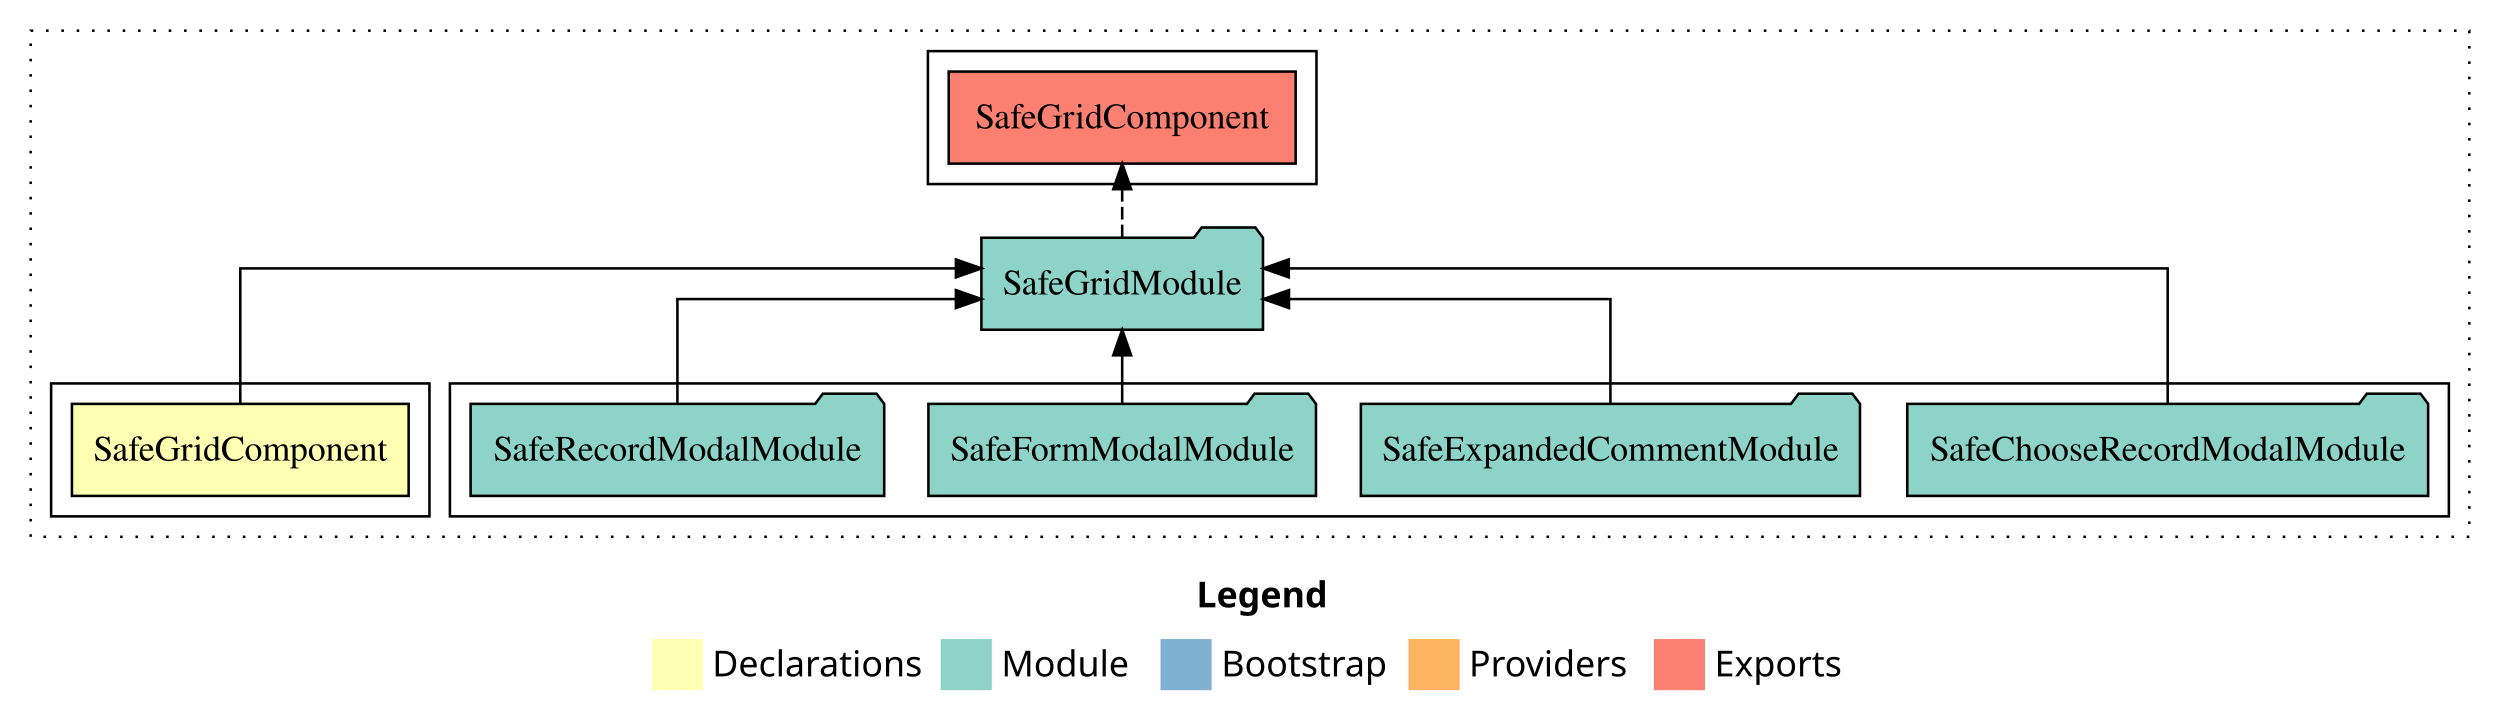
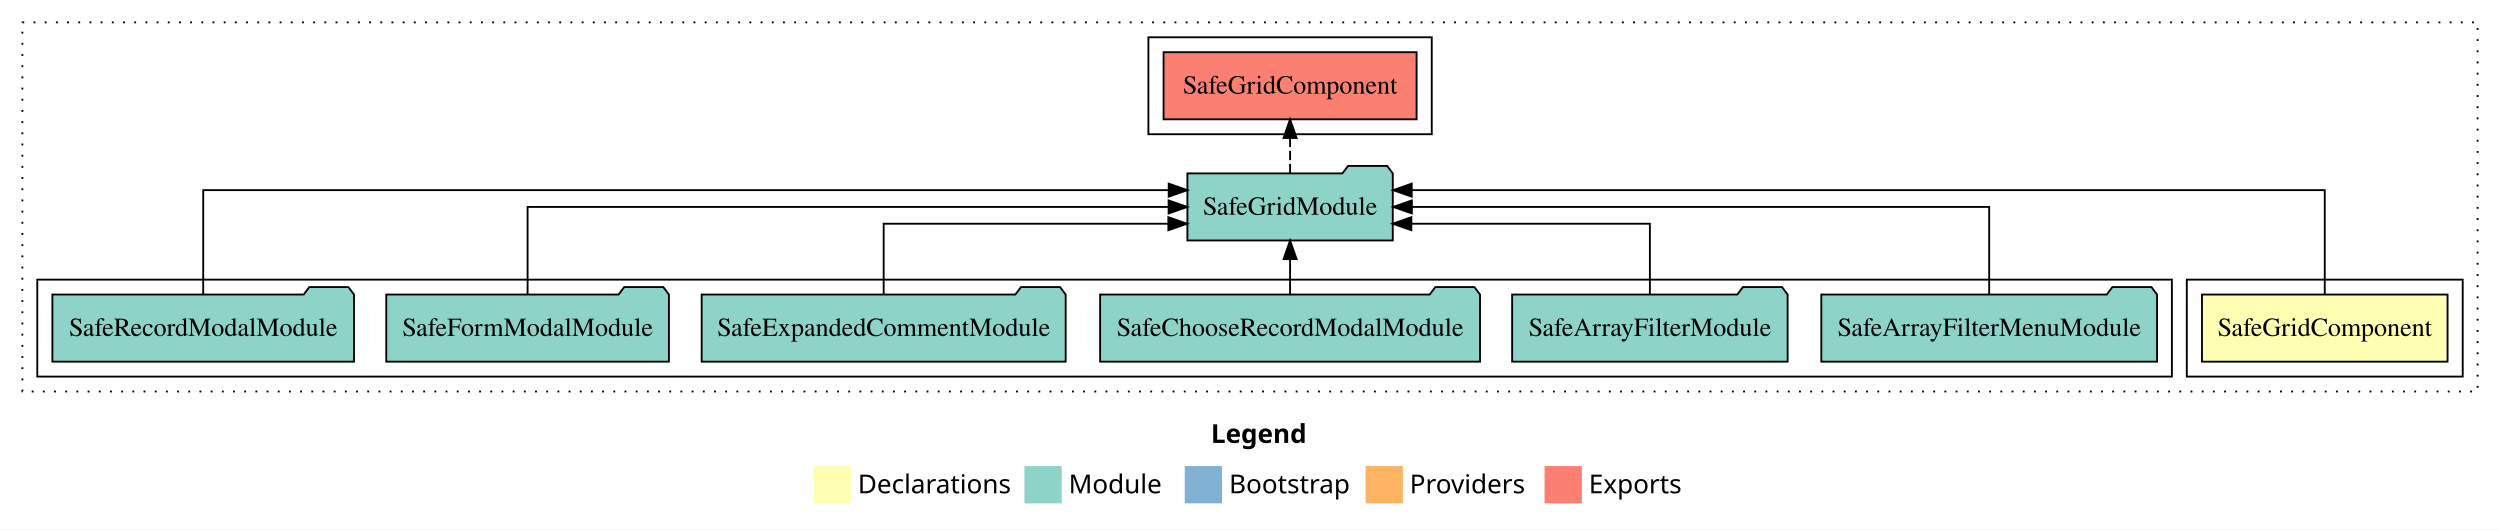
- <svg xmlns="http://www.w3.org/2000/svg" width="978pt" height="284pt" viewBox="0.00 0.00 978.00 284.00">
+ <svg xmlns="http://www.w3.org/2000/svg" width="1341pt" height="284pt" viewBox="0.00 0.00 1341.00 284.00">
  <g id="graph0" class="graph" transform="scale(1 1) rotate(0) translate(4 280)">
-     <polygon fill="white" stroke="transparent" points="-4,4 -4,-280 974,-280 974,4 -4,4" />
-     <text text-anchor="start" x="464.01" y="-42.4" font-family="sans-serif" font-weight="bold" font-size="14.00">Legend</text>
-     <polygon fill="#ffffb3" stroke="transparent" points="251,-10 251,-30 271,-30 271,-10 251,-10" />
-     <text text-anchor="start" x="274.63" y="-15.4" font-family="sans-serif" font-size="14.00">  Declarations</text>
-     <polygon fill="#8dd3c7" stroke="transparent" points="364,-10 364,-30 384,-30 384,-10 364,-10" />
-     <text text-anchor="start" x="387.73" y="-15.4" font-family="sans-serif" font-size="14.00">  Module</text>
-     <polygon fill="#80b1d3" stroke="transparent" points="450,-10 450,-30 470,-30 470,-10 450,-10" />
-     <text text-anchor="start" x="473.78" y="-15.4" font-family="sans-serif" font-size="14.00">  Bootstrap</text>
-     <polygon fill="#fdb462" stroke="transparent" points="547,-10 547,-30 567,-30 567,-10 547,-10" />
-     <text text-anchor="start" x="570.67" y="-15.4" font-family="sans-serif" font-size="14.00">  Providers</text>
-     <polygon fill="#fb8072" stroke="transparent" points="643,-10 643,-30 663,-30 663,-10 643,-10" />
-     <text text-anchor="start" x="666.73" y="-15.4" font-family="sans-serif" font-size="14.00">  Exports</text>
+     <polygon fill="white" stroke="transparent" points="-4,4 -4,-280 1337,-280 1337,4 -4,4" />
+     <text text-anchor="start" x="645.51" y="-42.4" font-family="sans-serif" font-weight="bold" font-size="14.00">Legend</text>
+     <polygon fill="#ffffb3" stroke="transparent" points="432.5,-10 432.5,-30 452.5,-30 452.5,-10 432.5,-10" />
+     <text text-anchor="start" x="456.13" y="-15.4" font-family="sans-serif" font-size="14.00">  Declarations</text>
+     <polygon fill="#8dd3c7" stroke="transparent" points="545.5,-10 545.5,-30 565.5,-30 565.5,-10 545.5,-10" />
+     <text text-anchor="start" x="569.23" y="-15.4" font-family="sans-serif" font-size="14.00">  Module</text>
+     <polygon fill="#80b1d3" stroke="transparent" points="631.5,-10 631.5,-30 651.5,-30 651.5,-10 631.5,-10" />
+     <text text-anchor="start" x="655.28" y="-15.4" font-family="sans-serif" font-size="14.00">  Bootstrap</text>
+     <polygon fill="#fdb462" stroke="transparent" points="728.5,-10 728.5,-30 748.5,-30 748.5,-10 728.5,-10" />
+     <text text-anchor="start" x="752.17" y="-15.4" font-family="sans-serif" font-size="14.00">  Providers</text>
+     <polygon fill="#fb8072" stroke="transparent" points="824.5,-10 824.5,-30 844.5,-30 844.5,-10 824.5,-10" />
+     <text text-anchor="start" x="848.23" y="-15.4" font-family="sans-serif" font-size="14.00">  Exports</text>
    <g id="clust1" class="cluster">
-       <polygon fill="none" stroke="black" stroke-dasharray="1,5" points="8,-70 8,-268 962,-268 962,-70 8,-70" />
+       <polygon fill="none" stroke="black" stroke-dasharray="1,5" points="8,-70 8,-268 1325,-268 1325,-70 8,-70" />
+     </g>
+     <g id="clust2" class="cluster">
+       <polygon fill="none" stroke="black" points="1169,-78 1169,-130 1317,-130 1317,-78 1169,-78" />
    </g>
    <g id="clust4" class="cluster">
-       <polygon fill="none" stroke="black" points="172,-78 172,-130 954,-130 954,-78 172,-78" />
-     </g>
-     <g id="clust2" class="cluster">
-       <polygon fill="none" stroke="black" points="16,-78 16,-130 164,-130 164,-78 16,-78" />
+       <polygon fill="none" stroke="black" points="16,-78 16,-130 1161,-130 1161,-78 16,-78" />
    </g>
    <g id="clust5" class="cluster">
-       <polygon fill="none" stroke="black" points="359,-208 359,-260 511,-260 511,-208 359,-208" />
+       <polygon fill="none" stroke="black" points="612,-208 612,-260 764,-260 764,-208 612,-208" />
    </g>
    <g id="node1" class="node">
-       <polygon fill="#ffffb3" stroke="black" points="155.86,-122 24.14,-122 24.14,-86 155.86,-86 155.86,-122" />
-       <text text-anchor="middle" x="90" y="-99.8" font-family="Times,serif" font-size="14.00">SafeGridComponent</text>
+       <polygon fill="#ffffb3" stroke="black" points="1308.86,-122 1177.14,-122 1177.14,-86 1308.86,-86 1308.86,-122" />
+       <text text-anchor="middle" x="1243" y="-99.8" font-family="Times,serif" font-size="14.00">SafeGridComponent</text>
    </g>
    <g id="node2" class="node">
-       <polygon fill="#8dd3c7" stroke="black" points="490.08,-187 487.08,-191 466.08,-191 463.08,-187 379.92,-187 379.92,-151 490.08,-151 490.08,-187" />
-       <text text-anchor="middle" x="435" y="-164.8" font-family="Times,serif" font-size="14.00">SafeGridModule</text>
+       <polygon fill="#8dd3c7" stroke="black" points="743.08,-187 740.08,-191 719.08,-191 716.08,-187 632.92,-187 632.92,-151 743.08,-151 743.08,-187" />
+       <text text-anchor="middle" x="688" y="-164.8" font-family="Times,serif" font-size="14.00">SafeGridModule</text>
    </g>
    <g id="edge1" class="edge">
-       <path fill="none" stroke="black" d="M90,-122.28C90,-143.32 90,-175 90,-175 90,-175 369.95,-175 369.95,-175" />
-       <polygon fill="black" stroke="black" points="369.95,-178.5 379.95,-175 369.95,-171.5 369.95,-178.5" />
+       <path fill="none" stroke="black" d="M1243,-122.29C1243,-144.21 1243,-178 1243,-178 1243,-178 753.24,-178 753.24,-178" />
+       <polygon fill="black" stroke="black" points="753.24,-174.5 743.24,-178 753.24,-181.5 753.24,-174.5" />
+     </g>
+     <g id="node9" class="node">
+       <polygon fill="#fb8072" stroke="black" points="755.86,-252 620.14,-252 620.14,-216 755.86,-216 755.86,-252" />
+       <text text-anchor="middle" x="688" y="-229.8" font-family="Times,serif" font-size="14.00">SafeGridComponent </text>
+     </g>
+     <g id="edge8" class="edge">
+       <path fill="none" stroke="black" stroke-dasharray="5,2" d="M688,-187.11C688,-187.11 688,-205.99 688,-205.99" />
+       <polygon fill="black" stroke="black" points="684.5,-205.99 688,-215.99 691.5,-205.99 684.5,-205.99" />
+     </g>
+     <g id="node3" class="node">
+       <polygon fill="#8dd3c7" stroke="black" points="1153.05,-122 1150.05,-126 1129.05,-126 1126.05,-122 972.95,-122 972.95,-86 1153.05,-86 1153.05,-122" />
+       <text text-anchor="middle" x="1063" y="-99.8" font-family="Times,serif" font-size="14.00">SafeArrayFilterMenuModule</text>
+     </g>
+     <g id="edge2" class="edge">
+       <path fill="none" stroke="black" d="M1063,-122.11C1063,-141.34 1063,-169 1063,-169 1063,-169 753.33,-169 753.33,-169" />
+       <polygon fill="black" stroke="black" points="753.33,-165.5 743.33,-169 753.33,-172.5 753.33,-165.5" />
+     </g>
+     <g id="node4" class="node">
+       <polygon fill="#8dd3c7" stroke="black" points="954.89,-122 951.89,-126 930.89,-126 927.89,-122 807.11,-122 807.11,-86 954.89,-86 954.89,-122" />
+       <text text-anchor="middle" x="881" y="-99.8" font-family="Times,serif" font-size="14.00">SafeArrayFilterModule</text>
+     </g>
+     <g id="edge3" class="edge">
+       <path fill="none" stroke="black" d="M881,-122.03C881,-138.4 881,-160 881,-160 881,-160 753.05,-160 753.05,-160" />
+       <polygon fill="black" stroke="black" points="753.05,-156.5 743.05,-160 753.05,-163.5 753.05,-156.5" />
+     </g>
+     <g id="node5" class="node">
+       <polygon fill="#8dd3c7" stroke="black" points="789.89,-122 786.89,-126 765.89,-126 762.89,-122 586.11,-122 586.11,-86 789.89,-86 789.89,-122" />
+       <text text-anchor="middle" x="688" y="-99.8" font-family="Times,serif" font-size="14.00">SafeChooseRecordModalModule</text>
+     </g>
+     <g id="edge4" class="edge">
+       <path fill="none" stroke="black" d="M688,-122.11C688,-122.11 688,-140.99 688,-140.99" />
+       <polygon fill="black" stroke="black" points="684.5,-140.99 688,-150.99 691.5,-140.99 684.5,-140.99" />
+     </g>
+     <g id="node6" class="node">
+       <polygon fill="#8dd3c7" stroke="black" points="567.63,-122 564.63,-126 543.63,-126 540.63,-122 372.37,-122 372.37,-86 567.63,-86 567.63,-122" />
+       <text text-anchor="middle" x="470" y="-99.8" font-family="Times,serif" font-size="14.00">SafeExpandedCommentModule</text>
+     </g>
+     <g id="edge5" class="edge">
+       <path fill="none" stroke="black" d="M470,-122.03C470,-138.4 470,-160 470,-160 470,-160 622.71,-160 622.71,-160" />
+       <polygon fill="black" stroke="black" points="622.71,-163.5 632.71,-160 622.71,-156.5 622.71,-163.5" />
    </g>
    <g id="node7" class="node">
-       <polygon fill="#fb8072" stroke="black" points="502.86,-252 367.14,-252 367.14,-216 502.86,-216 502.86,-252" />
-       <text text-anchor="middle" x="435" y="-229.8" font-family="Times,serif" font-size="14.00">SafeGridComponent </text>
+       <polygon fill="#8dd3c7" stroke="black" points="354.81,-122 351.81,-126 330.81,-126 327.81,-122 203.19,-122 203.19,-86 354.81,-86 354.81,-122" />
+       <text text-anchor="middle" x="279" y="-99.8" font-family="Times,serif" font-size="14.00">SafeFormModalModule</text>
    </g>
    <g id="edge6" class="edge">
-       <path fill="none" stroke="black" stroke-dasharray="5,2" d="M435,-187.11C435,-187.11 435,-205.99 435,-205.99" />
-       <polygon fill="black" stroke="black" points="431.5,-205.99 435,-215.99 438.5,-205.99 431.5,-205.99" />
+       <path fill="none" stroke="black" d="M279,-122.11C279,-141.34 279,-169 279,-169 279,-169 622.84,-169 622.84,-169" />
+       <polygon fill="black" stroke="black" points="622.84,-172.5 632.84,-169 622.84,-165.5 622.84,-172.5" />
    </g>
-     <g id="node3" class="node">
-       <polygon fill="#8dd3c7" stroke="black" points="945.89,-122 942.89,-126 921.89,-126 918.89,-122 742.11,-122 742.11,-86 945.89,-86 945.89,-122" />
-       <text text-anchor="middle" x="844" y="-99.8" font-family="Times,serif" font-size="14.00">SafeChooseRecordModalModule</text>
+     <g id="node8" class="node">
+       <polygon fill="#8dd3c7" stroke="black" points="185.9,-122 182.9,-126 161.9,-126 158.9,-122 24.1,-122 24.1,-86 185.9,-86 185.9,-122" />
+       <text text-anchor="middle" x="105" y="-99.8" font-family="Times,serif" font-size="14.00">SafeRecordModalModule</text>
    </g>
-     <g id="edge2" class="edge">
-       <path fill="none" stroke="black" d="M844,-122.28C844,-143.32 844,-175 844,-175 844,-175 500.16,-175 500.16,-175" />
-       <polygon fill="black" stroke="black" points="500.16,-171.5 490.16,-175 500.16,-178.5 500.16,-171.5" />
-     </g>
-     <g id="node4" class="node">
-       <polygon fill="#8dd3c7" stroke="black" points="723.63,-122 720.63,-126 699.63,-126 696.63,-122 528.37,-122 528.37,-86 723.63,-86 723.63,-122" />
-       <text text-anchor="middle" x="626" y="-99.8" font-family="Times,serif" font-size="14.00">SafeExpandedCommentModule</text>
-     </g>
-     <g id="edge3" class="edge">
-       <path fill="none" stroke="black" d="M626,-122.02C626,-139.37 626,-163 626,-163 626,-163 500.25,-163 500.25,-163" />
-       <polygon fill="black" stroke="black" points="500.25,-159.5 490.25,-163 500.25,-166.5 500.25,-159.5" />
-     </g>
-     <g id="node5" class="node">
-       <polygon fill="#8dd3c7" stroke="black" points="510.81,-122 507.81,-126 486.81,-126 483.81,-122 359.19,-122 359.19,-86 510.81,-86 510.81,-122" />
-       <text text-anchor="middle" x="435" y="-99.8" font-family="Times,serif" font-size="14.00">SafeFormModalModule</text>
-     </g>
-     <g id="edge4" class="edge">
-       <path fill="none" stroke="black" d="M435,-122.11C435,-122.11 435,-140.99 435,-140.99" />
-       <polygon fill="black" stroke="black" points="431.5,-140.99 435,-150.99 438.5,-140.99 431.5,-140.99" />
-     </g>
-     <g id="node6" class="node">
-       <polygon fill="#8dd3c7" stroke="black" points="341.9,-122 338.9,-126 317.9,-126 314.9,-122 180.1,-122 180.1,-86 341.9,-86 341.9,-122" />
-       <text text-anchor="middle" x="261" y="-99.8" font-family="Times,serif" font-size="14.00">SafeRecordModalModule</text>
-     </g>
-     <g id="edge5" class="edge">
-       <path fill="none" stroke="black" d="M261,-122.02C261,-139.37 261,-163 261,-163 261,-163 369.95,-163 369.95,-163" />
-       <polygon fill="black" stroke="black" points="369.95,-166.5 379.95,-163 369.95,-159.5 369.95,-166.5" />
+     <g id="edge7" class="edge">
+       <path fill="none" stroke="black" d="M105,-122.29C105,-144.21 105,-178 105,-178 105,-178 622.89,-178 622.89,-178" />
+       <polygon fill="black" stroke="black" points="622.89,-181.5 632.89,-178 622.89,-174.5 622.89,-181.5" />
    </g>
  </g>
</svg>
